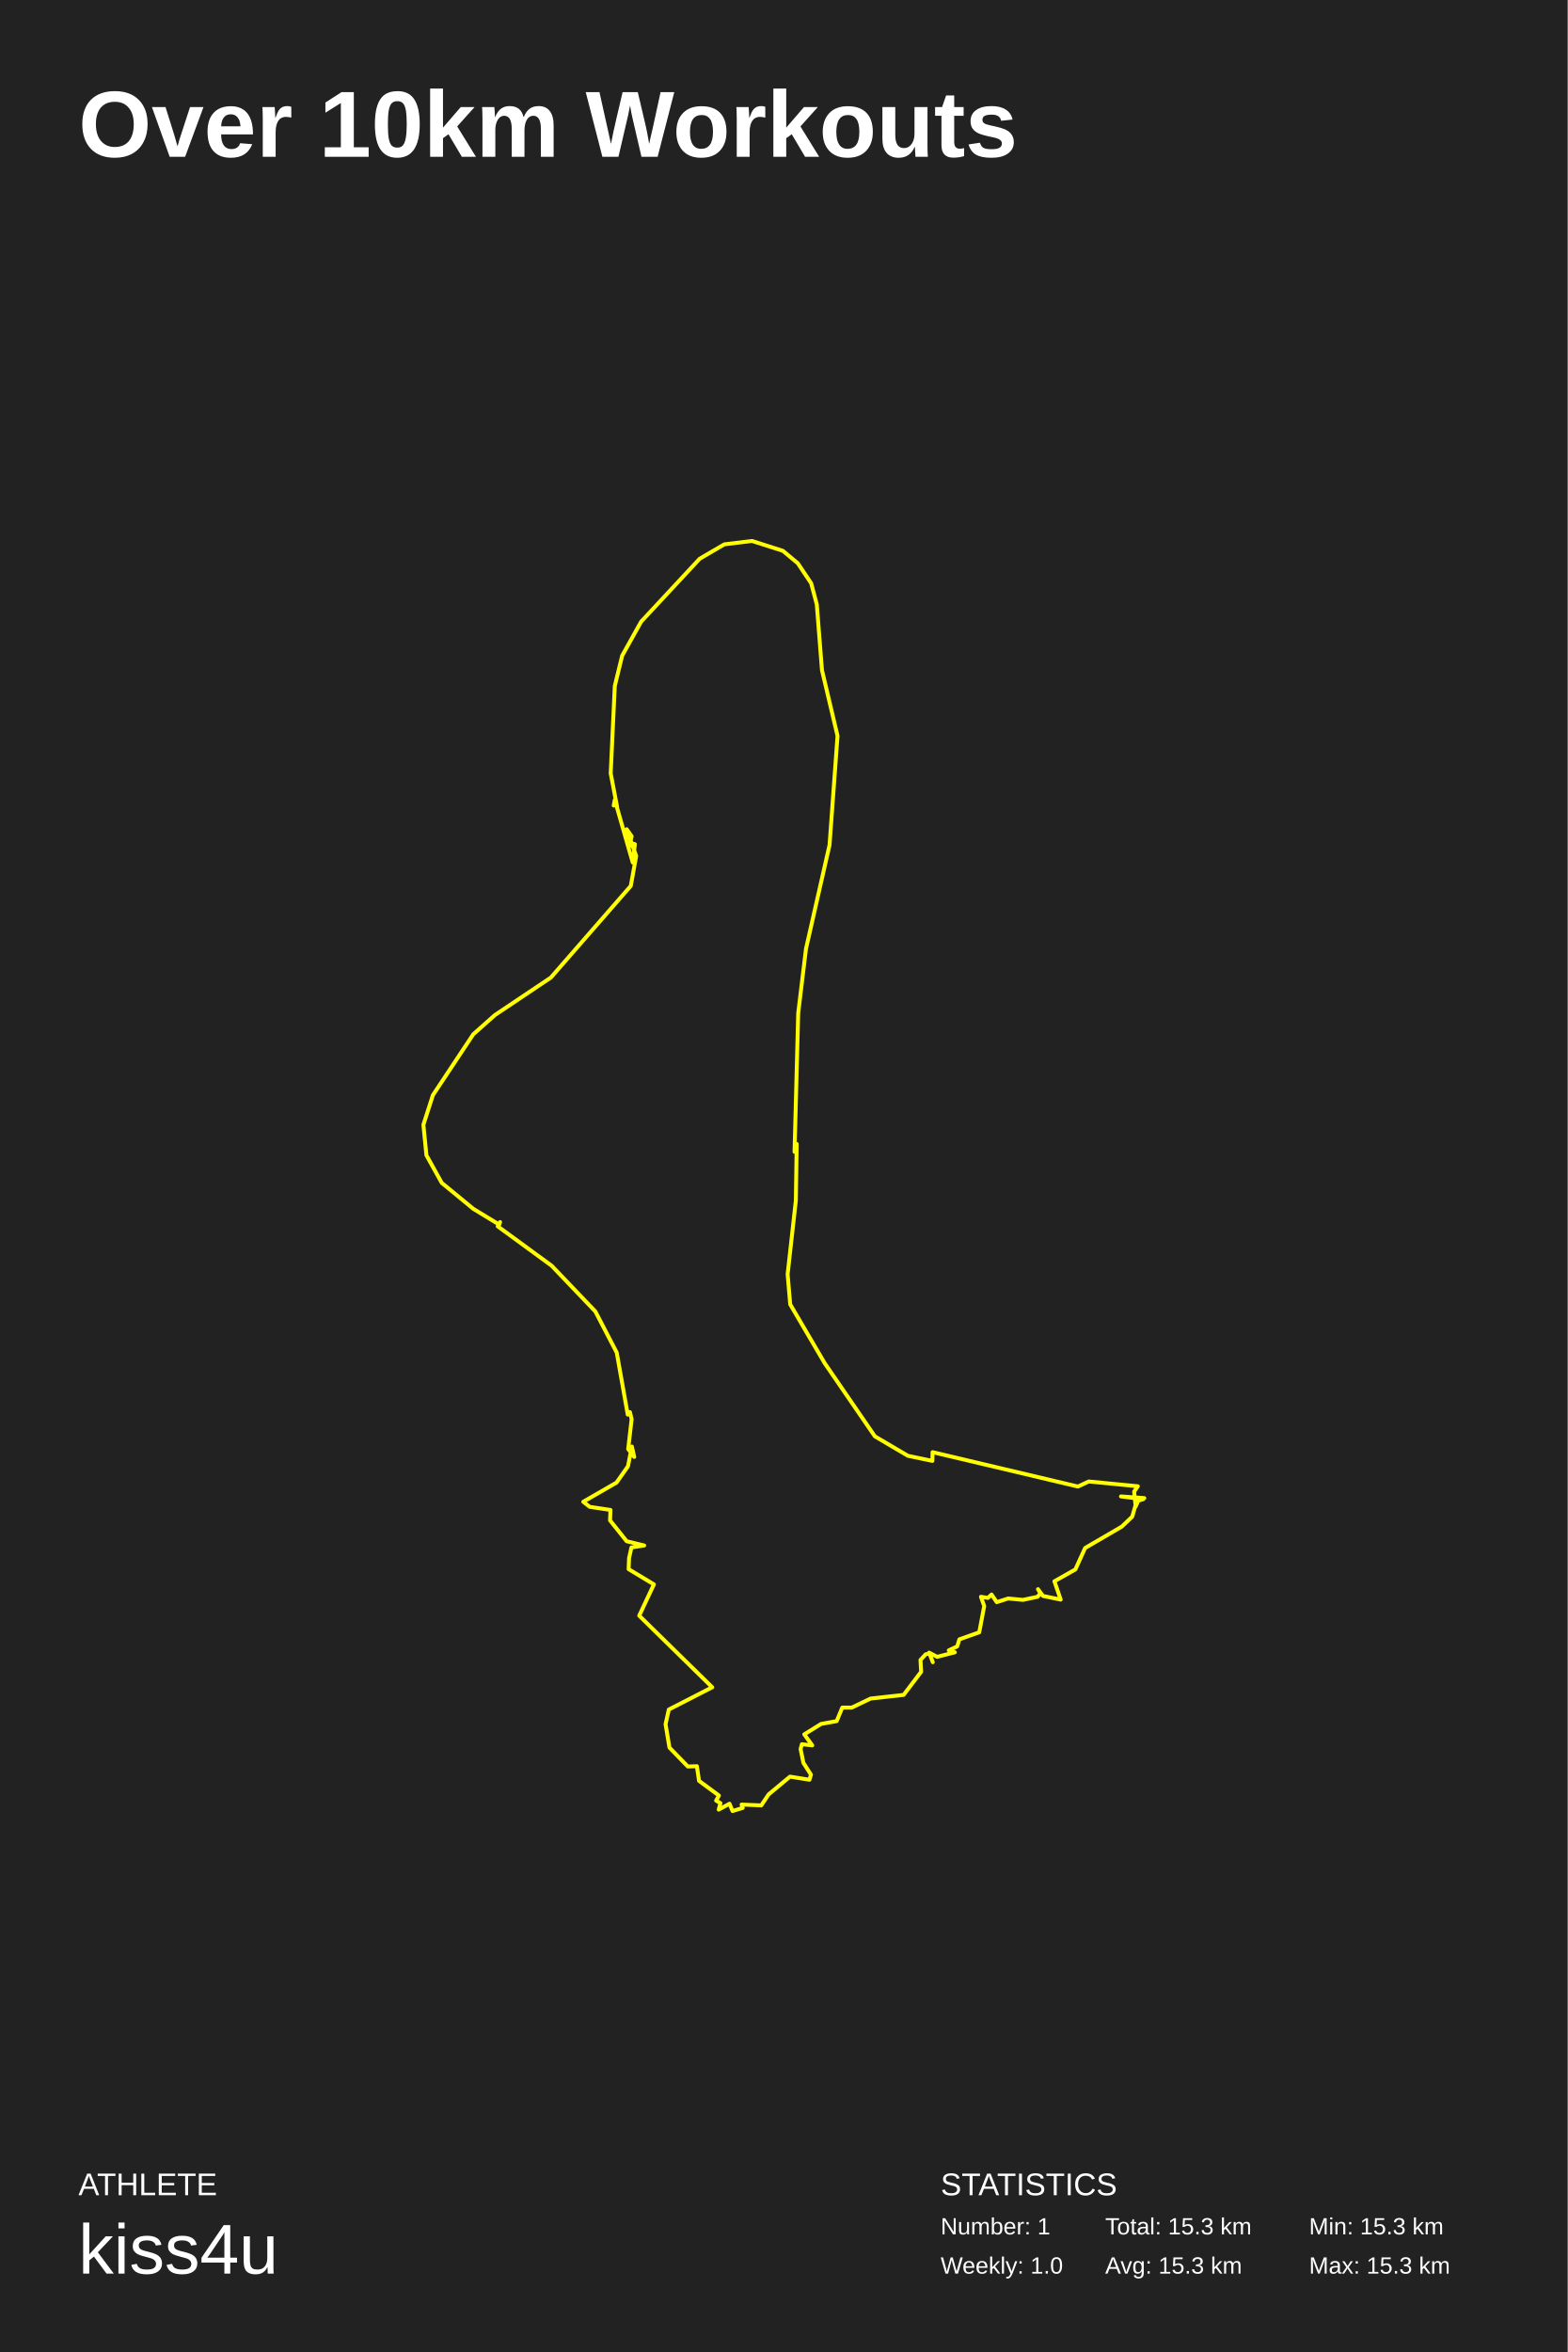
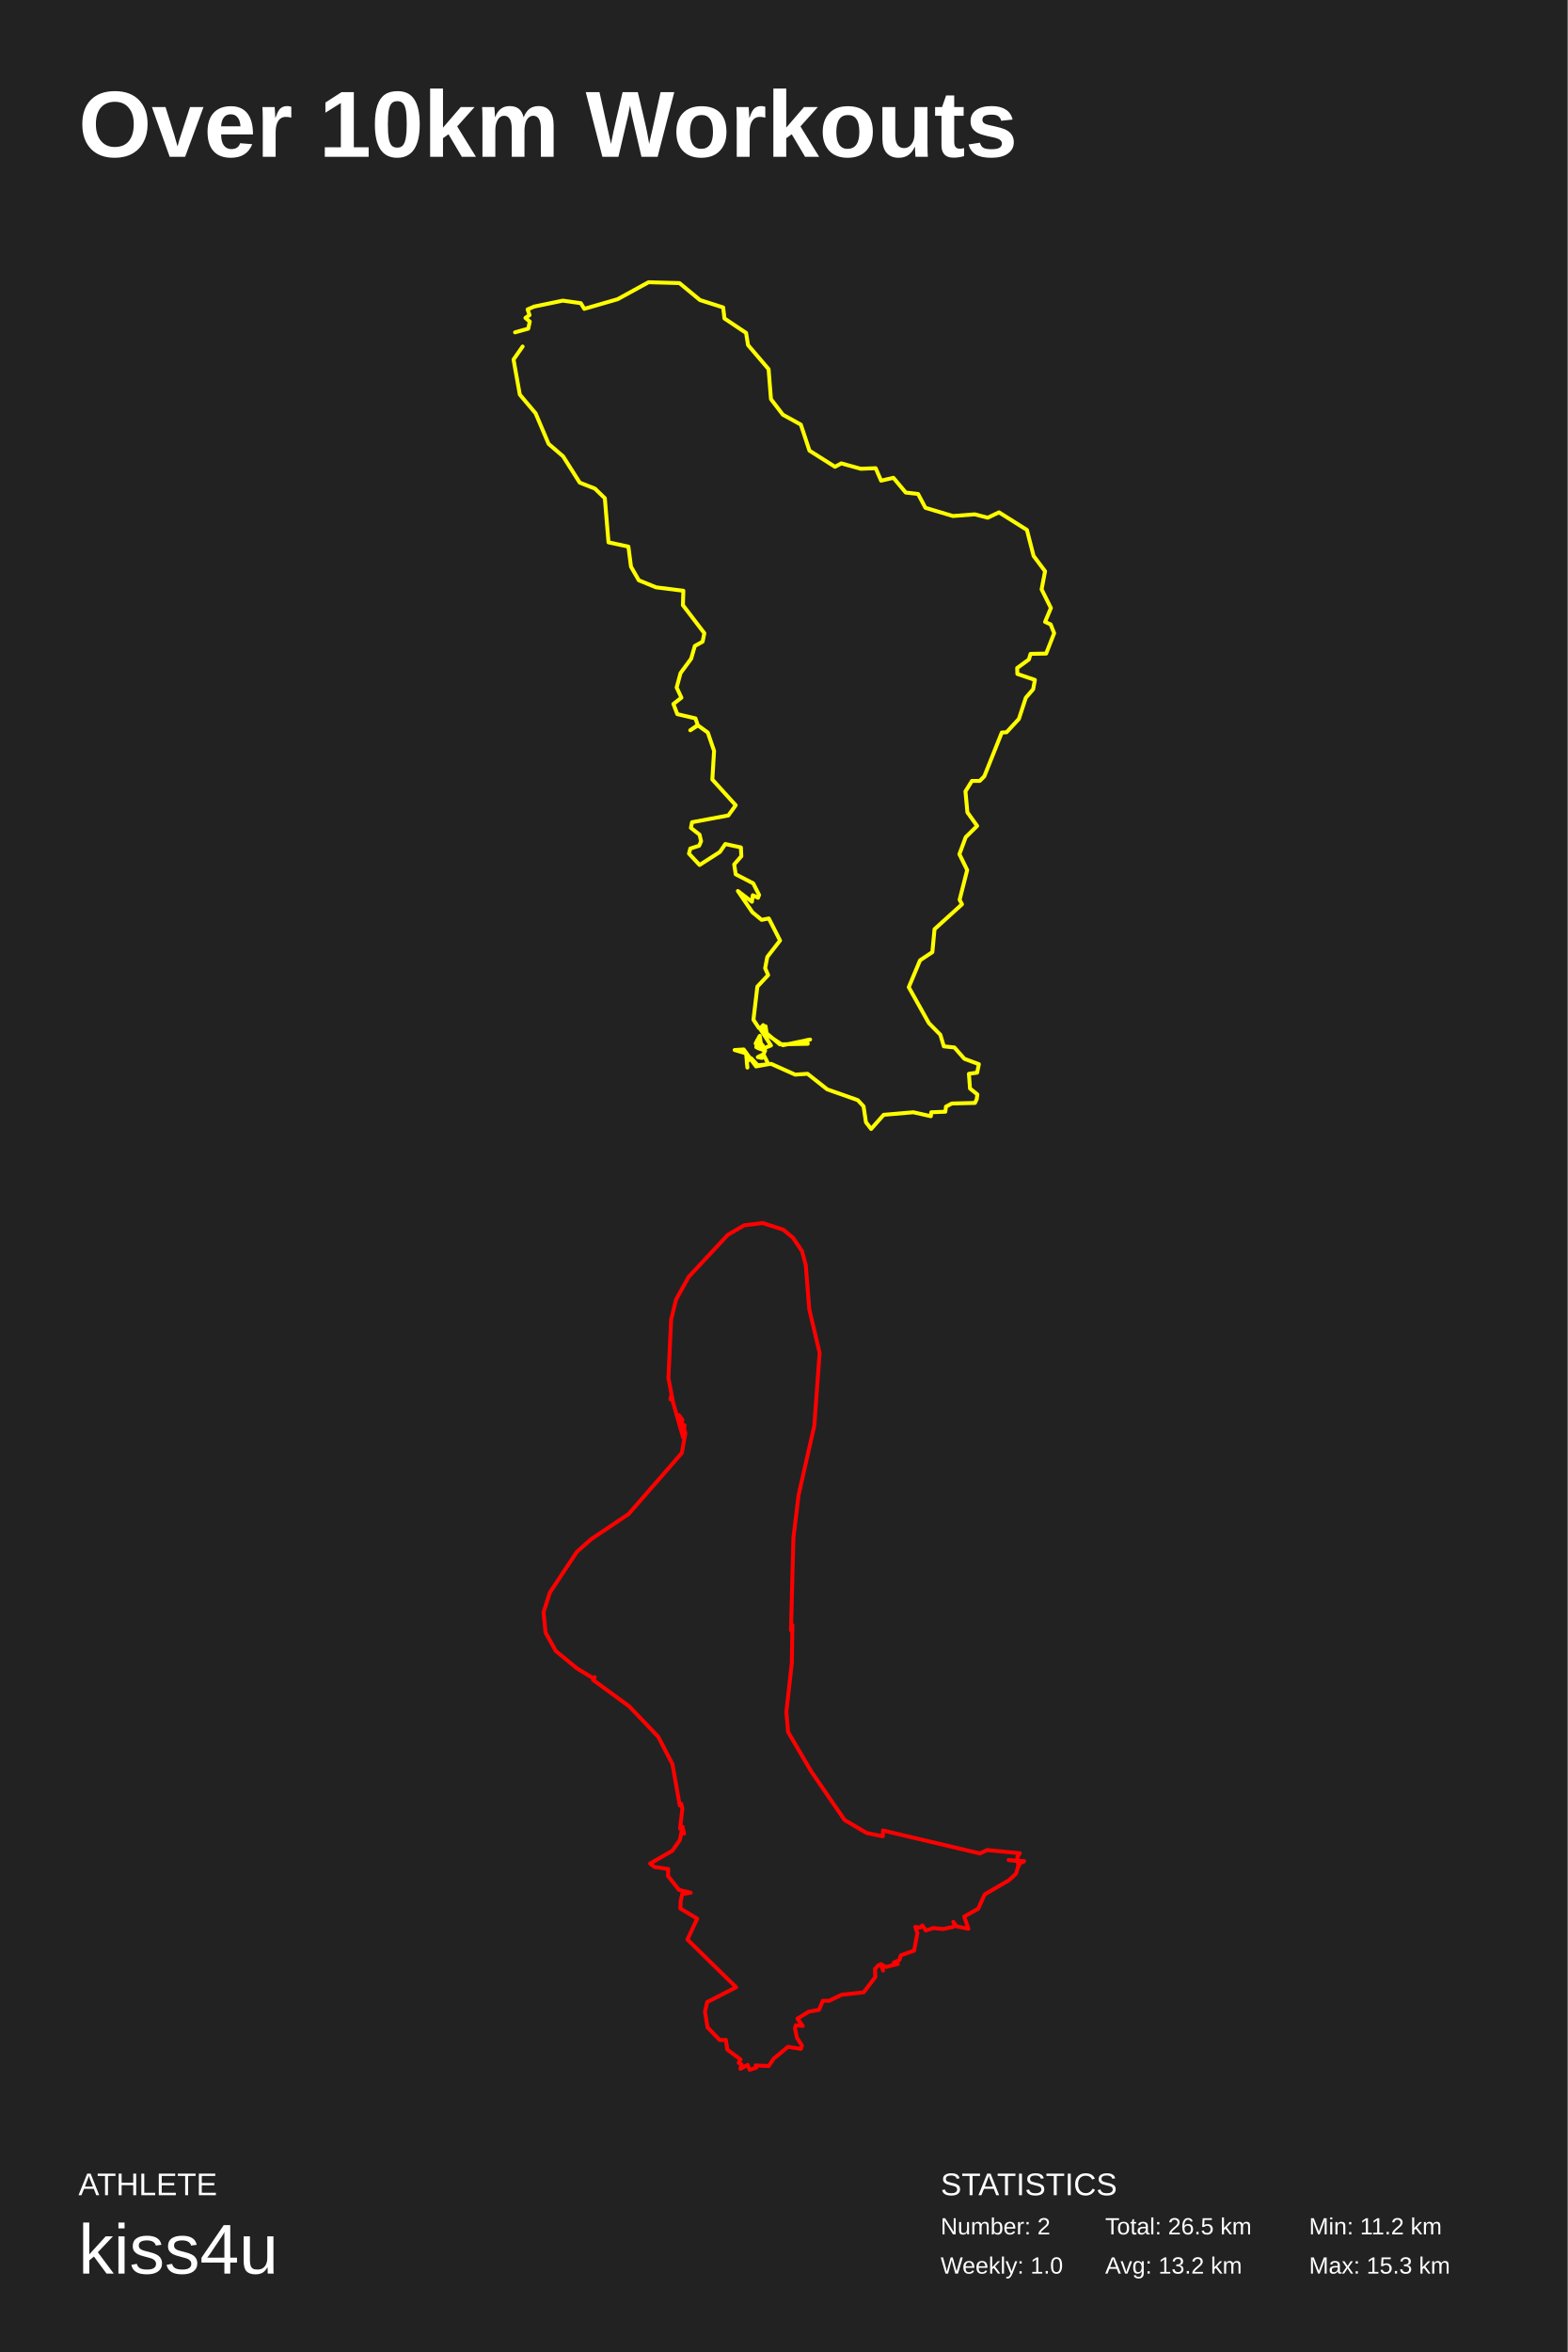
<svg xmlns="http://www.w3.org/2000/svg" baseProfile="full" height="300mm" version="1.1" viewBox="0,0,200,300" width="200mm">
  <defs />
  <rect fill="#222222" height="300" width="200" x="0" y="0" />
  <text fill="#FFFFFF" style="font-size:12px; font-family:Arial; font-weight:bold;" x="10" y="20">Over 10km Workouts</text>
  <text fill="#FFFFFF" style="font-size:4px; font-family:Arial" x="10" y="280">ATHLETE</text>
  <text fill="#FFFFFF" style="font-size:9px; font-family:Arial" x="10" y="290">kiss4u</text>
  <text fill="#FFFFFF" style="font-size:4px; font-family:Arial" x="120" y="280">STATISTICS</text>
-   <text fill="#FFFFFF" style="font-size:3px; font-family:Arial" x="120" y="285">Number: 1</text>
+   <text fill="#FFFFFF" style="font-size:3px; font-family:Arial" x="120" y="285">Number: 2</text>
  <text fill="#FFFFFF" style="font-size:3px; font-family:Arial" x="120" y="290">Weekly: 1.0</text>
-   <text fill="#FFFFFF" style="font-size:3px; font-family:Arial" x="141" y="285">Total: 15.3 km</text>
-   <text fill="#FFFFFF" style="font-size:3px; font-family:Arial" x="141" y="290">Avg: 15.3 km</text>
-   <text fill="#FFFFFF" style="font-size:3px; font-family:Arial" x="167" y="285">Min: 15.3 km</text>
+   <text fill="#FFFFFF" style="font-size:3px; font-family:Arial" x="141" y="285">Total: 26.5 km</text>
+   <text fill="#FFFFFF" style="font-size:3px; font-family:Arial" x="141" y="290">Avg: 13.2 km</text>
+   <text fill="#FFFFFF" style="font-size:3px; font-family:Arial" x="167" y="285">Min: 11.2 km</text>
  <text fill="#FFFFFF" style="font-size:3px; font-family:Arial" x="167" y="290">Max: 15.3 km</text>
-   <polyline fill="none" points="101.364,146.92 101.833,129.223 102.825,121.021 105.829,107.783 106.849,93.861 104.864,85.478 104.203,77.095 103.486,74.397 101.778,71.842 99.876,70.259 95.935,69.0 92.407,69.432 89.265,71.267 81.796,79.29 79.371,83.643 78.434,87.493 77.91,98.646 78.737,102.963 78.654,102.531 78.296,102.747 78.434,102.027 80.721,110.014 80.997,107.675 80.363,107.495 80.28,107.963 80.583,106.668 79.949,105.769 81.162,109.186 80.473,112.999 70.276,124.691 63.137,129.475 60.381,131.921 55.227,139.69 54.015,143.467 54.401,147.352 56.357,150.877 60.381,154.186 63.689,156.2 63.799,155.876 63.496,156.416 70.386,161.451 75.953,167.277 78.682,172.528 80.087,180.44 80.363,180.117 80.583,181.016 80.142,184.828 80.914,185.835 80.611,184.504 80.115,187.022 78.654,189.107 74.41,191.553 75.237,192.2 77.882,192.596 77.827,193.926 79.949,196.588 82.182,197.127 80.556,197.379 80.253,198.745 80.198,200.148 83.422,202.09 81.548,206.081 90.864,215.215 85.324,218.055 84.91,219.925 85.407,222.91 87.749,225.319 88.907,225.283 89.182,227.153 91.718,229.022 91.36,229.67 91.911,229.993 91.69,230.82 93.068,230.065 93.454,231.0 94.75,230.604 94.612,230.173 97.12,230.281 98.057,228.879 100.785,226.613 103.266,227.009 103.459,226.362 102.494,224.851 102.136,223.09 102.301,222.478 103.624,222.622 102.605,221.22 104.754,219.889 106.739,219.53 107.455,217.804 108.668,217.804 111.066,216.653 115.283,216.186 117.515,213.237 117.432,211.727 118.094,211.008 118.59,210.9 119.003,212.014 118.535,210.792 119.554,211.331 121.814,210.756 121.043,210.504 122.118,210.001 122.393,209.102 124.929,208.203 125.563,204.858 125.149,203.672 126.031,203.816 126.5,203.384 127.161,204.355 128.622,203.888 130.496,204.067 132.37,203.672 132.729,203.24 132.425,202.701 133.059,203.564 135.319,204.031 134.52,201.694 137.193,200.184 138.434,197.451 143.119,194.718 144.442,193.459 145.048,191.373 145.985,191.085 143.009,190.87 145.848,191.229 145.214,191.409 144.883,192.164 144.69,190.258 145.158,189.575 138.902,188.964 137.524,189.611 118.976,185.224 118.948,186.338 115.834,185.691 111.617,183.21 105.223,173.895 100.813,166.378 100.482,162.53 101.53,153.143 101.64,145.913" stroke="yellow" stroke-linecap="round" stroke-linejoin="round" stroke-width="0.5" />
+   <polyline fill="none" points="66.674,44.196 65.515,45.856 66.315,50.333 68.33,52.716 69.986,56.615 71.835,58.203 73.96,61.56 75.892,62.319 77.162,63.546 77.631,69.178 80.17,69.719 80.501,72.282 81.495,74.015 83.703,74.917 87.18,75.35 87.125,77.191 89.857,80.765 89.637,81.848 88.643,82.39 88.174,84.014 86.821,85.855 86.325,87.696 86.932,88.995 85.911,89.789 86.407,91.089 88.726,91.63 89.029,92.533 88.063,93.146 89.002,92.497 90.299,93.435 91.099,95.781 90.878,99.427 93.859,102.711 92.921,104.011 88.284,104.877 88.146,105.599 89.25,106.465 89.443,107.295 89.195,107.873 88.063,108.234 87.898,108.884 89.25,110.327 91.844,108.667 92.534,107.656 94.522,108.09 94.577,109.208 93.666,110.255 93.859,111.518 96.095,112.673 96.84,114.153 96.702,114.514 96.04,114.189 95.929,115.019 94.135,113.648 95.984,116.355 97.171,117.329 98.082,117.149 99.517,119.964 97.889,122.057 97.613,123.501 97.999,124.367 96.619,125.847 96.122,130.07 96.812,131.116 97.668,130.9 97.806,131.802 99.489,133.209 103.05,133.137 102.912,132.668 103.353,132.596 99.876,133.318 97.916,132.018 97.364,130.755 96.978,131.224 98.358,133.354 97.226,133.787 96.592,132.704 96.895,132.415 96.398,133.101 96.923,132.127 97.088,133.245 96.481,133.57 96.647,132.668 97.309,133.354 96.674,133.679 97.613,134.003 97.199,134.942 96.674,134.833 97.392,134.473 98.027,135.736 96.454,136.024 94.88,133.859 93.721,133.931 95.184,134.364 95.35,136.169 95.267,135.411 95.819,134.978 96.674,135.88 98.385,135.7 101.449,137.071 103.022,136.963 105.534,138.948 109.425,140.319 110.17,141.113 110.474,143.134 111.136,144.0 112.737,142.196 116.518,141.871 118.754,142.376 118.809,141.871 120.603,141.799 120.686,141.149 121.431,140.752 124.384,140.68 124.605,140.211 124.687,139.597 123.749,138.839 123.611,136.963 124.66,136.818 124.881,135.736 123.031,135.05 121.762,133.606 120.41,133.462 119.968,131.982 118.505,130.503 115.938,125.919 117.374,122.49 118.947,121.444 119.223,118.52 122.728,115.344 122.424,114.767 123.39,110.977 122.397,108.956 123.197,106.79 124.66,105.346 123.418,103.614 123.169,100.943 123.997,99.607 124.991,99.607 125.571,99.03 127.806,93.435 128.413,93.399 129.986,91.702 130.87,88.995 131.808,87.912 132.029,86.721 129.793,85.963 129.766,85.205 131.256,84.122 131.477,83.4 133.464,83.364 134.485,80.765 134.043,79.646 133.326,79.321 134.071,77.552 132.884,75.17 133.326,72.86 131.863,70.91 131.008,67.589 127.447,65.351 126.012,66.037 124.356,65.604 121.569,65.82 118.064,64.773 117.125,63.004 115.552,62.824 113.979,60.947 112.406,61.308 111.716,59.719 109.811,59.792 107.328,59.106 106.527,59.539 103.27,57.481 102.167,54.16 99.876,52.896 98.358,50.911 98.054,47.084 95.432,44.015 95.184,42.463 92.424,40.621 92.258,39.213 89.305,38.275 86.683,36.108 82.737,36.0 78.79,38.166 74.54,39.394 74.098,38.672 71.808,38.347 68.137,39.105 67.309,39.466 67.557,40.188 67.033,40.549 67.585,41.018 67.392,41.921 65.708,42.39" stroke="#ffff00" stroke-linecap="round" stroke-linejoin="round" stroke-width="0.5" />
+   <polyline fill="none" points="100.91,207.947 101.222,196.149 101.883,190.681 103.886,181.856 104.566,172.574 103.243,166.985 102.802,161.397 102.324,159.598 101.185,157.895 99.917,156.84 97.29,156.0 94.938,156.288 92.843,157.511 87.864,162.86 86.247,165.762 85.622,168.329 85.273,175.764 85.825,178.642 85.769,178.354 85.531,178.498 85.622,178.018 87.147,183.342 87.331,181.784 86.909,181.664 86.853,181.975 87.056,181.112 86.633,180.512 87.441,182.791 86.982,185.333 80.184,193.127 75.425,196.316 73.588,197.947 70.152,203.127 69.343,205.645 69.6,208.234 70.905,210.584 73.588,212.79 75.792,214.133 75.866,213.917 75.664,214.277 80.257,217.634 83.969,221.518 85.788,225.019 86.725,230.294 86.909,230.078 87.056,230.677 86.762,233.219 87.276,233.89 87.074,233.003 86.743,234.681 85.769,236.072 82.94,237.702 83.491,238.133 85.255,238.397 85.218,239.284 86.633,241.058 88.121,241.418 87.037,241.586 86.835,242.497 86.798,243.432 88.948,244.726 87.699,247.387 93.909,253.476 90.216,255.37 89.94,256.617 90.271,258.606 91.833,260.213 92.605,260.189 92.788,261.435 94.479,262.682 94.24,263.113 94.607,263.329 94.46,263.88 95.379,263.377 95.636,264.0 96.5,263.736 96.408,263.449 98.08,263.521 98.705,262.586 100.524,261.076 102.177,261.339 102.306,260.908 101.663,259.901 101.424,258.726 101.534,258.319 102.416,258.415 101.736,257.48 103.169,256.593 104.492,256.353 104.97,255.202 105.779,255.202 107.377,254.435 110.188,254.124 111.677,252.158 111.621,251.151 112.062,250.672 112.393,250.6 112.669,251.343 112.356,250.528 113.036,250.887 114.543,250.504 114.028,250.336 114.745,250 114.929,249.401 116.619,248.802 117.042,246.572 116.766,245.781 117.354,245.877 117.667,245.589 118.107,246.237 119.081,245.925 120.331,246.045 121.58,245.781 121.819,245.494 121.617,245.134 122.04,245.709 123.546,246.021 123.013,244.463 124.796,243.456 125.622,241.634 128.746,239.812 129.628,238.973 130.032,237.582 130.657,237.39 128.672,237.246 130.565,237.486 130.142,237.606 129.922,238.11 129.793,236.839 130.106,236.383 125.935,235.976 125.016,236.407 112.65,233.482 112.632,234.226 110.556,233.794 107.745,232.14 103.482,225.93 100.542,220.919 100.322,218.353 101.02,212.095 101.093,207.275" stroke="#ff0000" stroke-linecap="round" stroke-linejoin="round" stroke-width="0.5" />
</svg>
